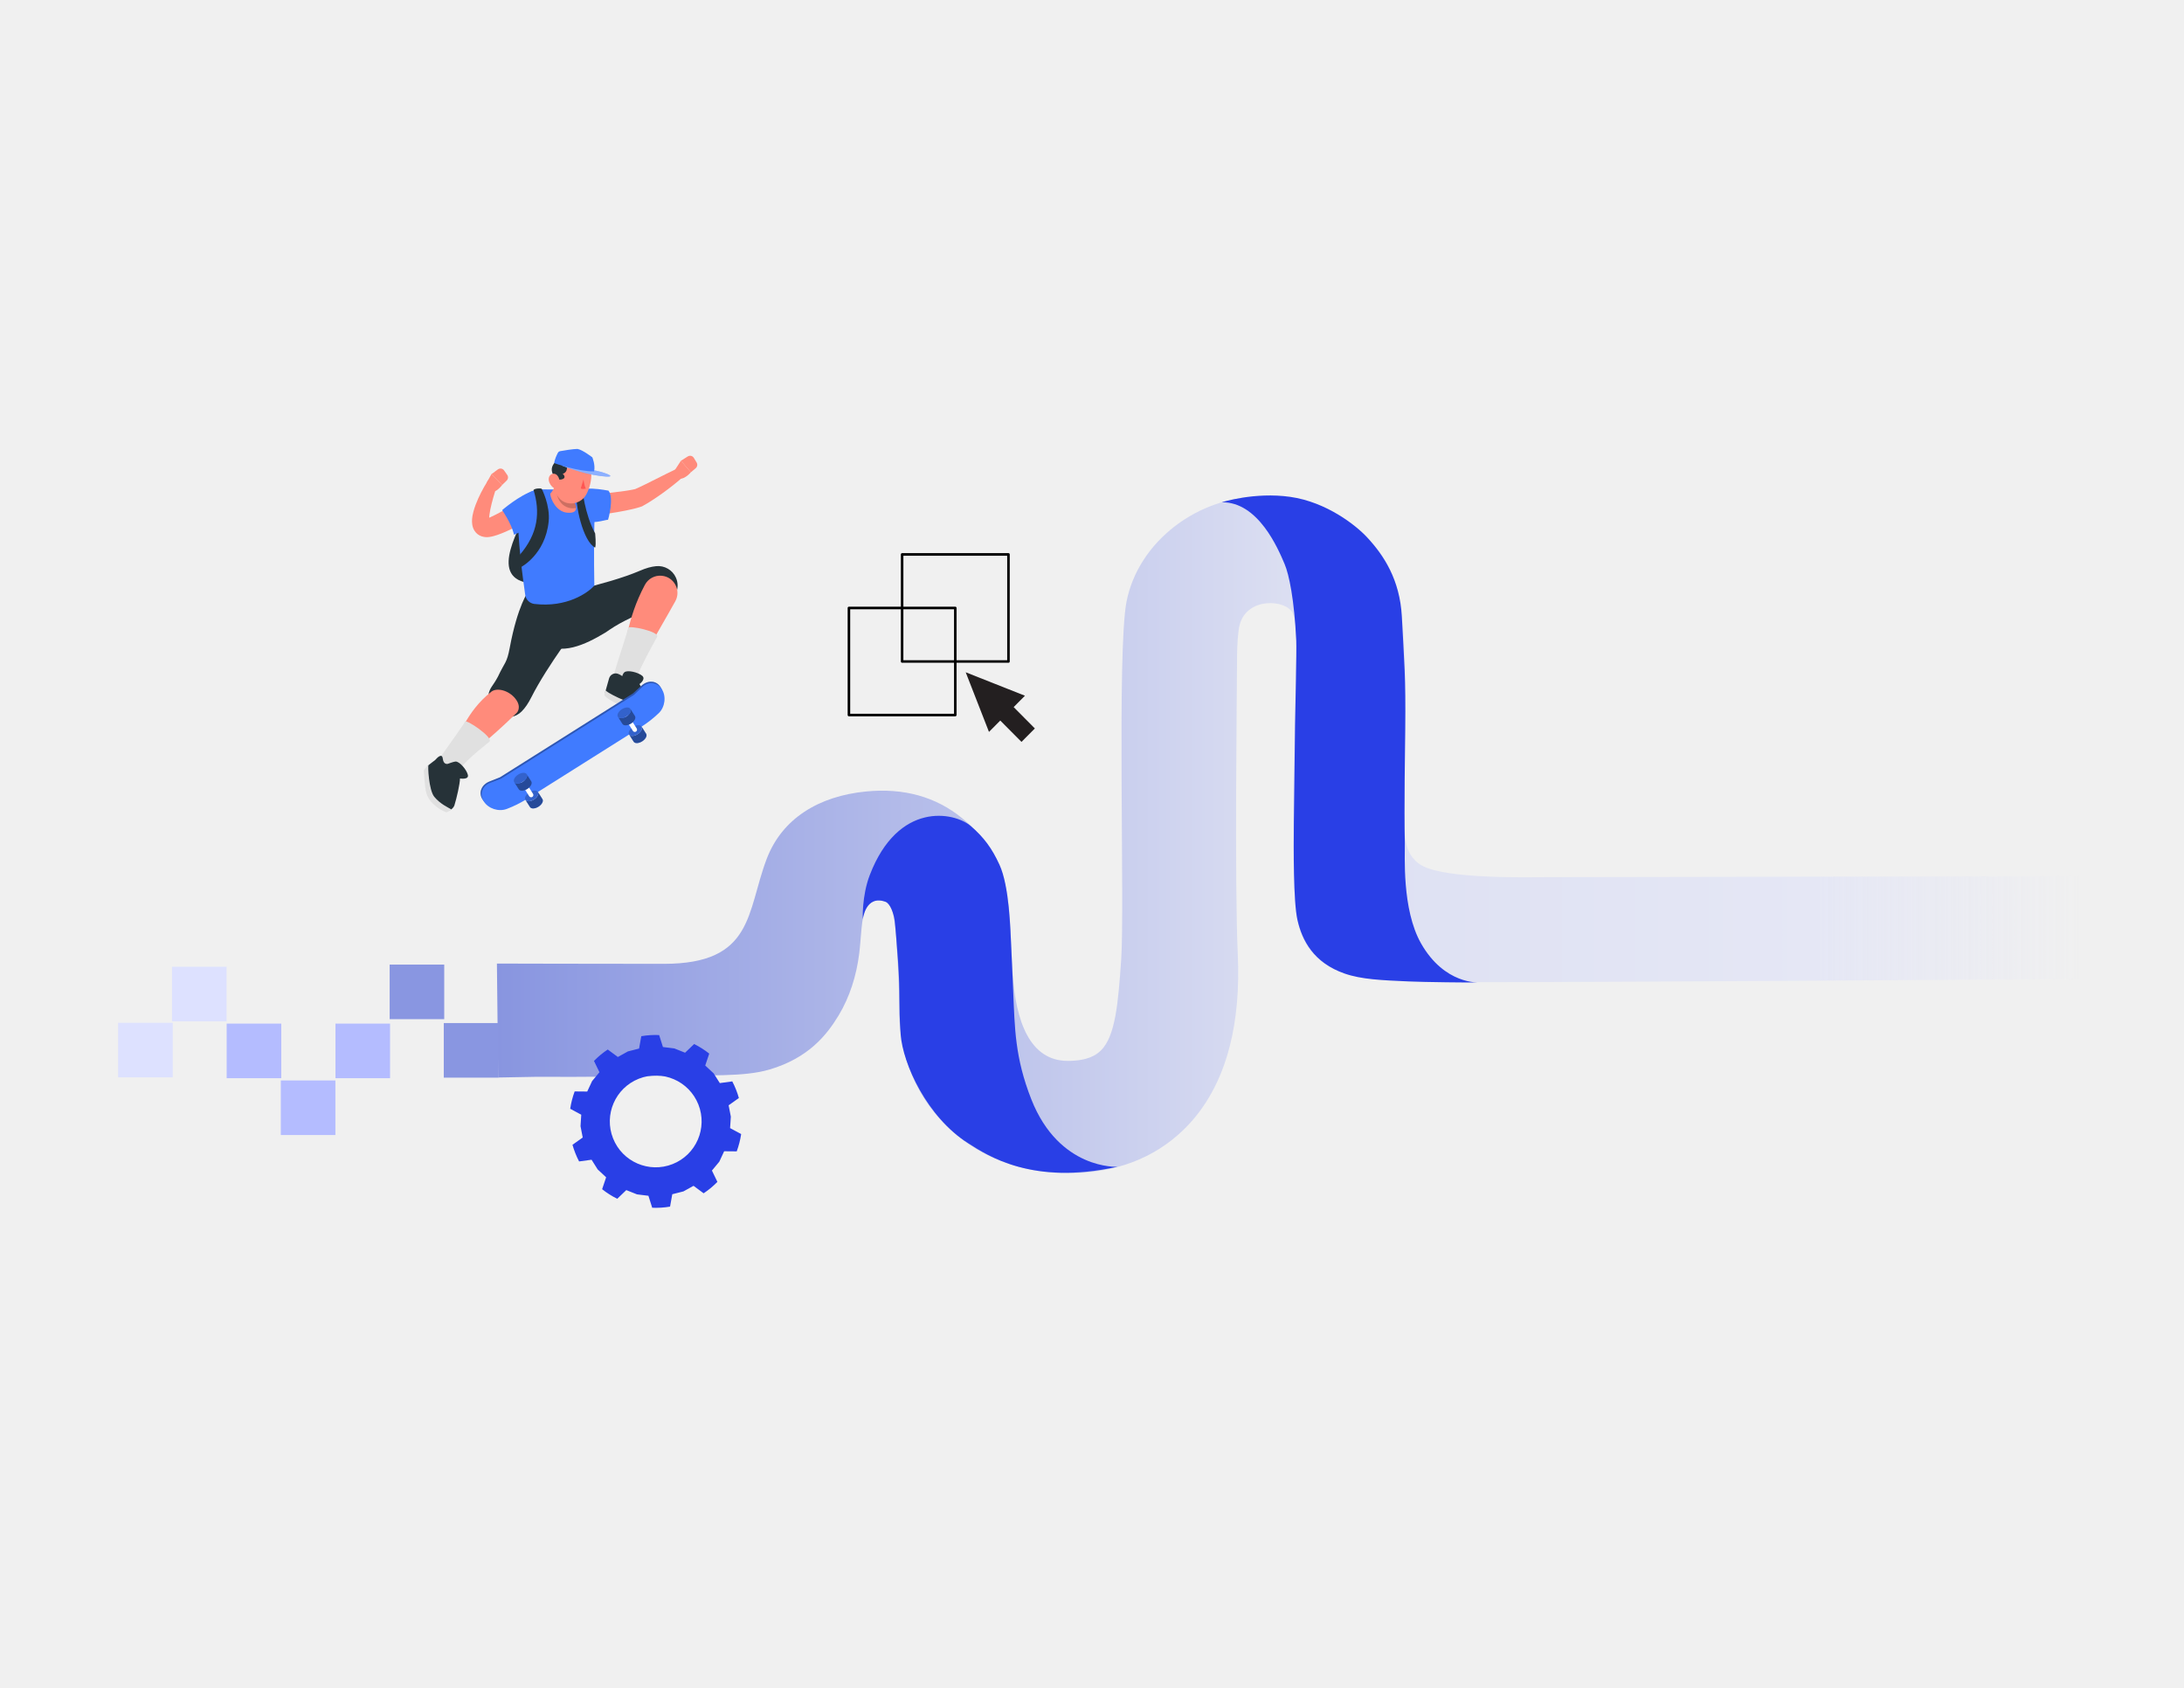
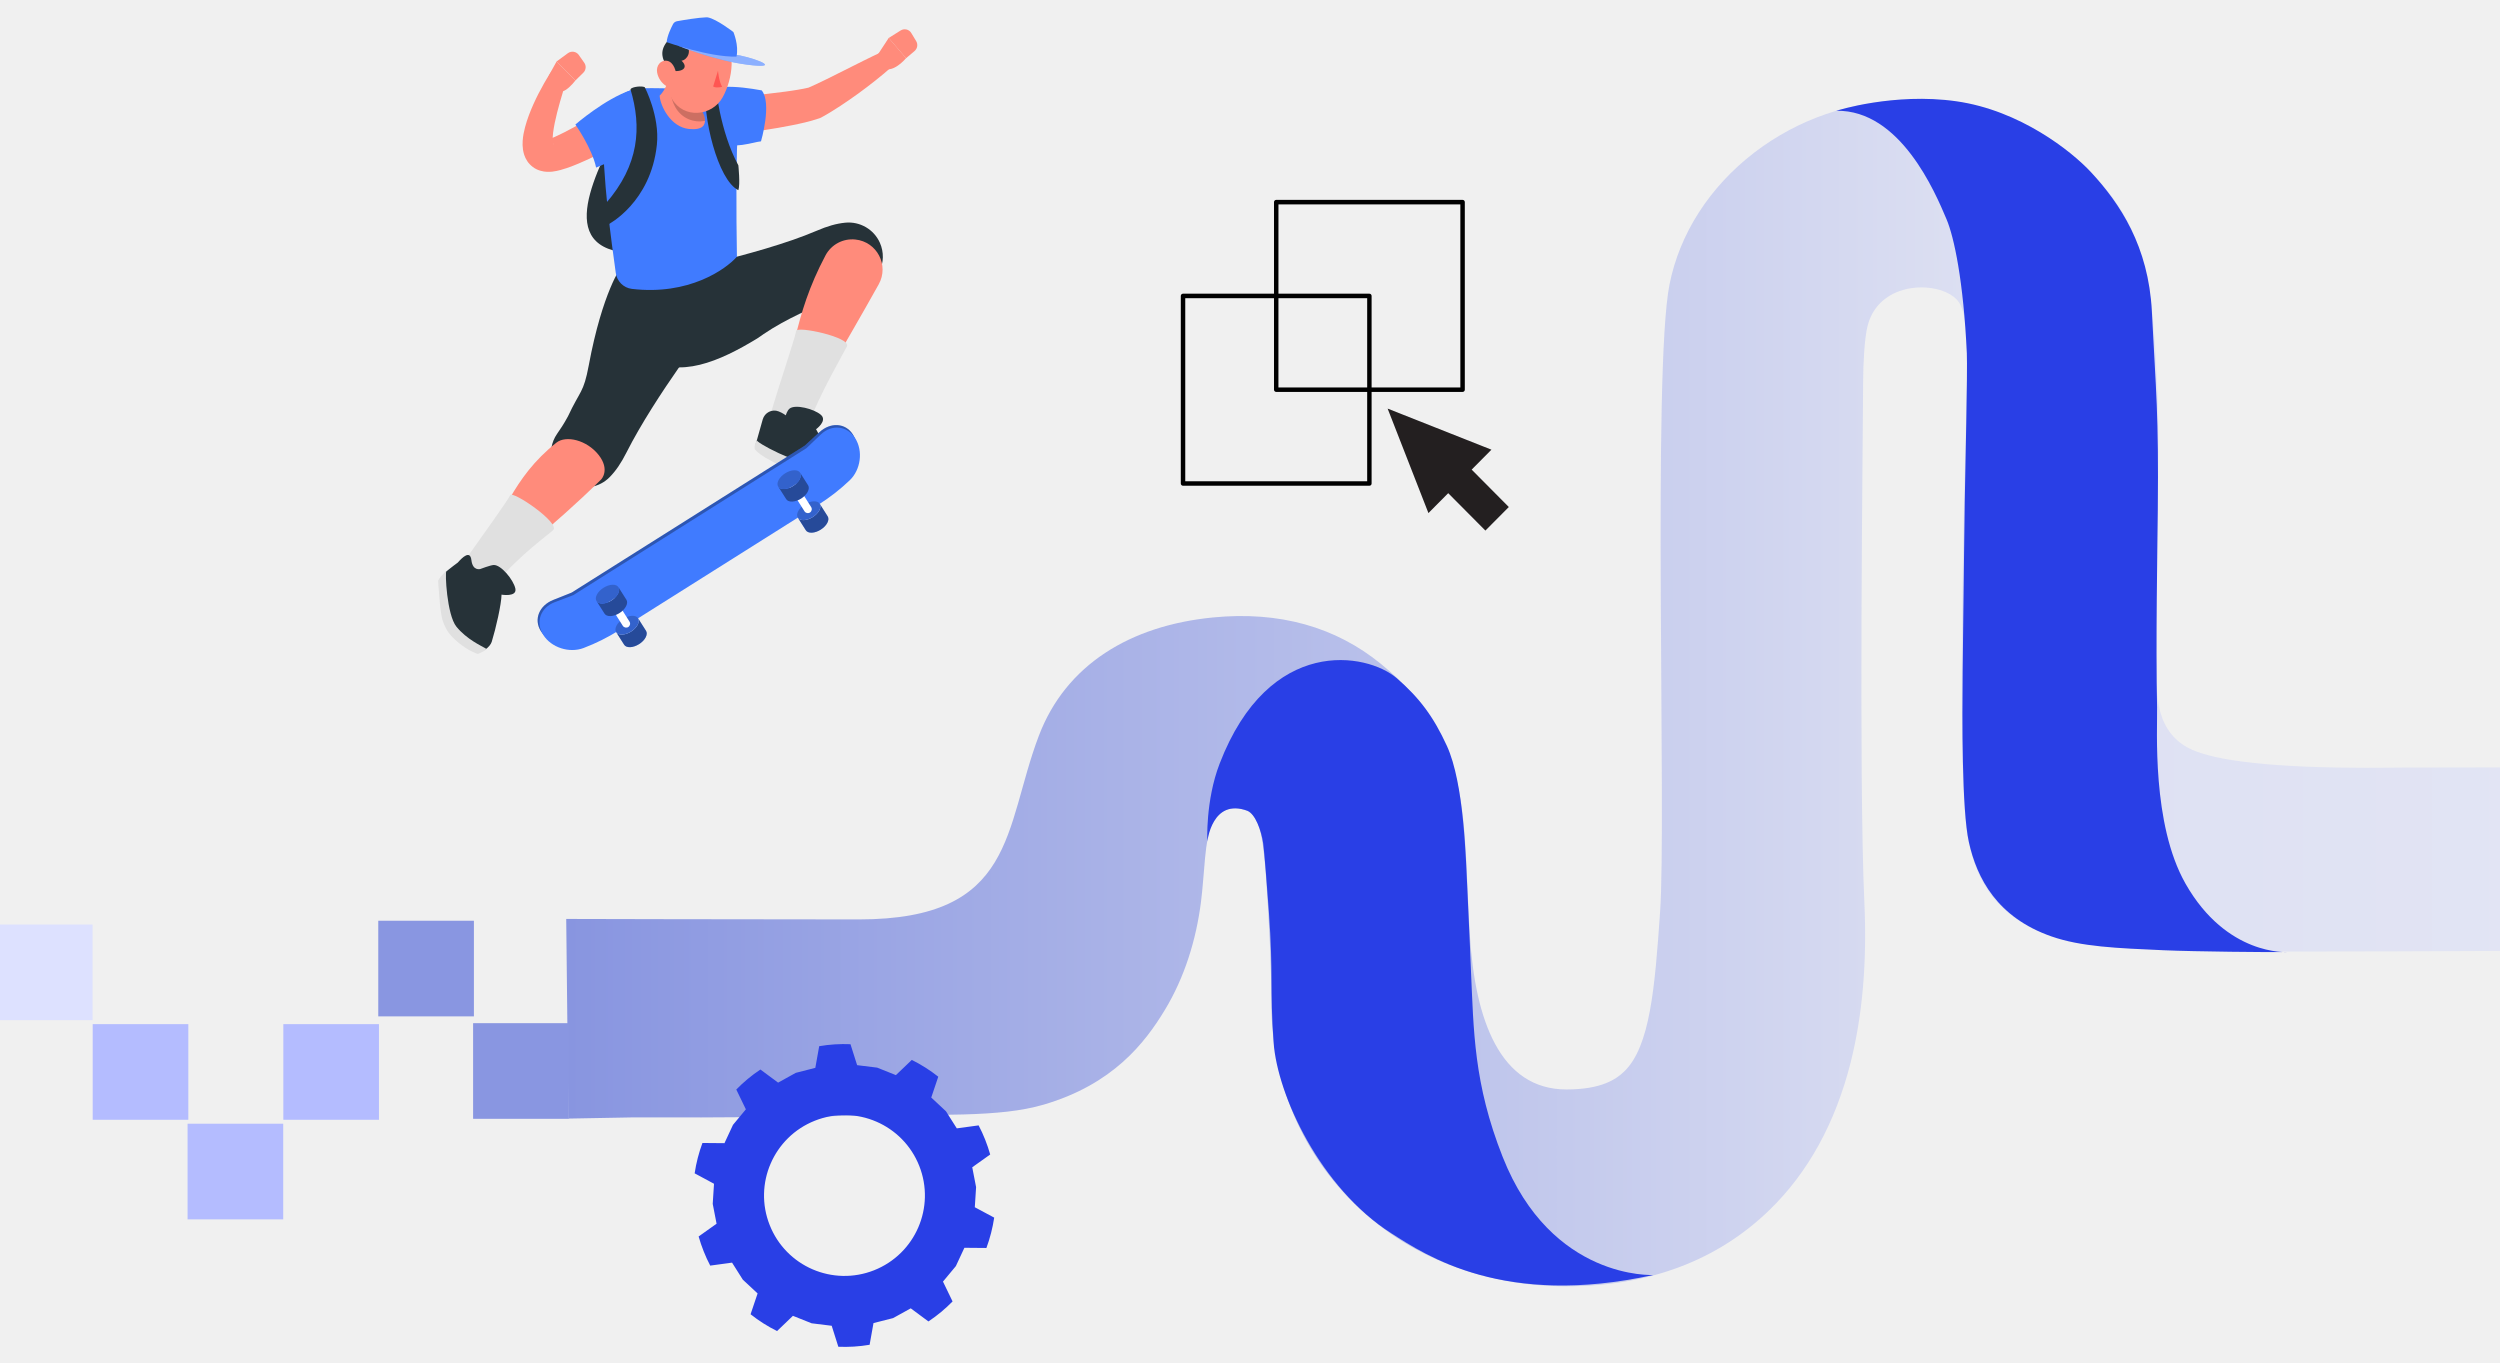
- <svg xmlns="http://www.w3.org/2000/svg" xmlns:xlink="http://www.w3.org/1999/xlink" version="1.1" id="Layer_1" x="0px" y="0px" viewBox="0 0 1193.98 922.65" enable-background="new 0 0 1193.98 922.65" xml:space="preserve">
+ <svg xmlns="http://www.w3.org/2000/svg" xmlns:xlink="http://www.w3.org/1999/xlink" version="1.1" id="Layer_1" x="0px" y="0px" viewBox="95 240 780 425" enable-background="new 0 0 1193.98 922.65" xml:space="preserve">
  <g>
    <linearGradient id="SVGID_1_" gradientUnits="userSpaceOnUse" x1="271.666" y1="415.604" x2="1154.395" y2="415.604">
      <stop offset="0" style="stop-color:#8895E0" />
      <stop offset="0.5" style="stop-color:#DDE0F2" />
      <stop offset="0.819" style="stop-color:#E5E7F5" />
      <stop offset="0.982" style="stop-color:#E5E7F5;stop-opacity:0" />
    </linearGradient>
    <path fill="url(#SVGID_1_)" d="M583.76,641.32c-26.26,0-50.09-9.48-67.12-26.7c-15.97-16.15-24.84-37.8-24.96-60.95l0-0.71   c-0.07-12.59-0.66-25.14-1.67-39.17c-1.06-14.89-2.34-18.65-5.8-20.82c-3.4-1.33-8.58-1.33-11.02,3.89   c-2.4,5.13-2.33,15.47-3.48,24.52c-1.51,11.9-5.14,23.56-11.23,33.65c-6.3,10.45-16.29,23.26-37.76,29.59   c-14.13,4.16-32.51,2.91-61.58,3.53c-32.58,0.7-65.93,0.45-66.32,0.47L272.34,589l-0.68-62.29c0,0,55.36,0.15,91.31,0.15   c49.17,0,45.18-28.43,56.15-57.3c8.43-22.19,28.55-34.38,54.29-36.91c20.8-2.05,38.32,2.97,52.43,14.48   c28.88,23.55,25.42,46.82,27.77,84.8c1.63,26.26,9.37,47.98,30.13,47.98c0,0,0.01,0,0.01,0c10.96,0,15.54-3.22,18.04-5.64   c8.06-7.83,9.52-26.14,11.16-49.77c1.99-28.68-2.39-168.6,2.92-195.66c3.12-15.87,12.51-30.51,26.44-41.21   c13.65-10.48,30.47-16.26,47.36-16.26c0.01,0,0.02,0,0.03,0c24.65,0,43.62,7.97,57.72,22.42c18.06,18.49,19.24,36.24,20.72,68.5   c0.99,21.56-1.18,66.29-0.3,85.23c0.28,6.05-1.54,19.6,9.77,25.75c13.61,7.4,59.42,6.21,67.17,6.21   c13.66,0,309.58-0.55,309.58-0.55l-0.2,56.11c0,0-364.43,2.55-376.18,1.7c-13.18-0.96-37.24-1.26-48.61-6.95   c-8.29-4.14-18.13-11.76-20.71-30.63c-3.28-23.89-0.57-115.3-0.15-132.13c0.29-11.8,1.25-25.26-1.85-31.89   c-3.5-7.49-24.86-8.95-28.93,6.36c-1.02,3.83-1.42,12.07-1.43,17.51c-0.05,16.6-1.42,123.41,0.39,162.77   c0.84,18.39-0.6,35.12-4.3,49.75c-4.76,18.83-13.27,34.29-25.28,45.96c-16.27,15.8-37.58,23.81-63.35,23.82l0,0   C583.78,641.32,583.77,641.32,583.76,641.32z M483.24,189.89L483.24,189.89L483.24,189.89z" />
    <path fill="#293FE6" d="M530.77,451.59c-9.17-7.92-39.77-13.57-55.26,26.71c-4.44,11.54-3.83,24.28-3.83,24.28   s1.51-13.73,12.52-9.61c2.4,0.9,4.38,6.26,4.92,10.22c0.36,2.66,1.19,13.23,1.77,21.26c1.44,20.07,0.26,23.56,1.48,40.84   c1.16,16.36,14.59,45.38,36.69,59.48c11.03,7.04,35.21,23.23,81.82,13.02c0,0-31.81,1.78-47.05-36.84   c-9.07-22.98-9.03-39.28-9.91-58.59c0,0-0.52-13.09-1.04-23.53c-0.54-10.94-1.06-34.38-6.47-46.16   C542.27,463.65,537.92,457.77,530.77,451.59z" />
    <path fill="#293FE6" d="M735.02,532.15c9.24,3.24,20.36,3.68,35.1,4.33c8.95,0.39,33.46,0.67,38.51,0.55   c0,0-18.86,1.33-31.74-21.31c-10.63-18.7-8.73-48.48-8.88-55.04c-0.44-19.53,0.12-50.61,0.22-61.48   c0.3-30.48-0.55-36.54-1.85-62.07c-1.04-20.27-9.91-33.59-18.94-43.35c-6.14-6.64-22.21-19.35-42.05-22.18   c-19.55-2.79-37.45,2.96-37.45,2.96c19.97-0.31,30.83,25.43,34.39,33.87c2.36,5.6,5.28,19.29,6.32,41.79   c0.25,5.44-0.49,36.64-0.65,46.37c0,0-0.49,36.48-0.65,52.85c-0.15,14.79-0.29,43.21,1.93,53.27   C711.79,514.07,718.16,526.24,735.02,532.15z" />
    <g>
      <defs>
        <rect id="SVGID_00000024685084802834246510000002676470792293158028_" x="231.7" y="245.41" width="149.5" height="198.63" />
      </defs>
      <clipPath id="SVGID_00000100357168317938090720000011758525626004106115_">
        <use xlink:href="#SVGID_00000024685084802834246510000002676470792293158028_" overflow="visible" />
      </clipPath>
      <g clip-path="url(#SVGID_00000100357168317938090720000011758525626004106115_)">
        <path fill="#263238" d="M289.88,275.21c-5.48,13.06-22.66,39.58-1.65,43.35c21.01,3.77,29.42-2.43,31.12-10.83     C321.05,299.34,312.77,260.33,289.88,275.21z" />
        <path fill="#263238" d="M268.82,375.34c0.94-1.35,2.04-2.95,3.38-5.43c3.84-8.22,4.87-7.22,6.49-15.9     c4.28-23.01,10.17-30.84,10.17-30.84l17.95,3.1l9.9,14.82c0,0-17.29,22.37-26.23,40.05c-1.72,3.4-3.31,5.73-5.26,7.72     c-3.22,3.29-8.18,4.14-12.31,2.13C267.03,388.12,265.09,380.7,268.82,375.34L268.82,375.34z" />
        <path fill="#FF8B7B" d="M268.58,378.12c3.01-2.4,9.52-0.84,13.19,3.82c3.67,4.66,0.81,7.63,0.81,7.63     c-16.74,16.5-25.82,21.76-31.15,29.78l-8.09-5.47C252.12,401.45,254.61,389.25,268.58,378.12z" />
        <path fill="#E0E0E0" d="M242.09,422.47c2.6,1.89,6.2,1.43,8.23-1.06c6.53-8.02,16.24-14.97,17.29-16.03     c2.2-2.23-12.69-12.38-13.42-10.89c-0.92,1.87-7.95,11.62-13.59,19.59c-1.89,2.67-1.29,6.37,1.35,8.3     C242,422.41,242.05,422.44,242.09,422.47L242.09,422.47z" />
        <path fill="#FF8B7B" d="M317.33,282.49c2.77-0.21,5.47-0.51,8.2-0.83c2.72-0.33,5.45-0.69,8.17-1.11     c2.72-0.41,5.45-0.88,8.2-1.43c1.37-0.28,2.76-0.55,4.17-0.9c0.7-0.16,1.43-0.38,2.15-0.56c0.72-0.19,1.53-0.46,2.27-0.7     l0.14-0.04c0.19-0.05,0.38-0.14,0.54-0.23c2.14-1.15,4.08-2.38,6-3.63c1.92-1.24,3.76-2.56,5.6-3.87     c1.83-1.33,3.62-2.69,5.38-4.09c1.76-1.41,3.5-2.82,5.19-4.35c1.16-1.04,1.25-2.82,0.21-3.97c-0.85-0.94-2.18-1.18-3.27-0.67     l-0.03,0.01c-2,0.93-4,1.93-5.99,2.9l-5.92,2.97c-1.96,1-3.93,1.96-5.86,2.92c-1.94,0.95-3.88,1.87-5.75,2.67l0.68-0.27     c-0.56,0.12-1.05,0.25-1.66,0.36c-0.61,0.11-1.19,0.23-1.83,0.33l-1.9,0.3l-1.94,0.28c-2.61,0.34-5.24,0.66-7.89,0.97l-7.98,0.88     l-7.98,0.9c-3.09,0.35-5.3,3.13-4.95,6.21c0.34,3.01,3.01,5.2,6.01,4.97h0.02V282.49z" />
        <path fill="#407BFF" d="M311.66,270.61c4.43-4.79,13.64-3.73,20.99-2.41c3.28,4-0.22,15.9-0.22,15.9     c-2.37,0.19-8.44,2.66-14.46,0.32C309.17,281,309.26,273.21,311.66,270.61L311.66,270.61z" />
        <path fill="#FF8B7B" d="M368.48,257.64l3.8-5.81l5.42,6.32c0,0-4.08,4.85-7.01,3.1L368.48,257.64L368.48,257.64z" />
        <path fill="#FF8B7B" d="M379.32,250.3l1.53,2.54c0.61,1.01,0.39,2.31-0.51,3.08l-2.65,2.25l-5.42-6.32l3.71-2.33     C377.12,248.79,378.63,249.14,379.32,250.3L379.32,250.3z" />
        <path fill="#263238" d="M297.7,326.35c0,0,33.79-6.5,52.01-14.32c3.49-1.5,6.21-2.27,8.98-2.55c4.58-0.46,8.96,2.06,10.83,6.26     c2.66,5.96-0.62,12.89-6.92,14.61c-1.58,0.43-3.46,0.96-6.08,2c-8.22,3.84-15.95,6.92-23.26,11.87     c-0.68,0.46-1.33,0.96-2.02,1.39c-11.66,7.09-24.49,12.83-34.86,5.86L297.7,326.35L297.7,326.35z" />
        <path fill="#407BFF" d="M283.19,279.79c-0.31,15.16,2.63,36,3.93,45.36c0.36,2.59,2.4,4.66,5,4.98     c17.77,2.12,29.33-6.1,32.8-10.04c-0.23-14.45-0.32-31.27,0.43-42.62c0.28-4.23-2.71-7.95-6.9-8.6     c-6.57-1.01-15.01-1.46-22.84-1.35C288.83,267.61,283.32,273.02,283.19,279.79L283.19,279.79z" />
        <path fill="#263238" d="M325.37,291.6c0,0,0.62,5.96,0,7.74c-6.46-3.14-11.25-23.12-10.23-32.77c2.18-0.21,3.12,0.09,3.12,0.09     S319.55,280.94,325.37,291.6z" />
        <path fill="#FF8B7B" d="M303.74,263.92c-0.53,3-2.11,5.19-2.93,5.91c0.16,3.16,3.41,9.83,9.15,10.41     c8.54,0.85,3.52-6.63,3.52-6.63L303.74,263.92L303.74,263.92z" />
        <path opacity="0.2" enable-background="new    " d="M304.62,264.79l8.85,8.81c0,0,1.51,2.23,1.46,4.13     c-3.46,0.62-7.19-0.7-9.23-4.28C304.13,270.67,304.08,268.09,304.62,264.79L304.62,264.79z" />
        <path fill="#FF8B7B" d="M304.73,256.2c-1.38,6.58-2.52,10.36-0.12,14.58c3.61,6.35,12.53,5.59,15.87-0.44     c3.01-5.43,4.75-15.28-0.96-19.6C313.88,246.48,306.11,249.62,304.73,256.2L304.73,256.2z" />
        <path fill="#263238" d="M309.09,253.84c1.88,2.18,0.3,4.89-1.46,5.1c2.18,2,0.67,3.8-3.61,3.08c-2.65-3.42-3.22-5.99-1.03-8.86     C305.82,250.05,308.7,252.68,309.09,253.84L309.09,253.84z" />
        <path fill="#FF8B7B" d="M300.02,262.61c0.32,1.8,1.41,3.25,2.61,4.07c1.8,1.22,3.37-0.31,3.41-2.45     c0.05-1.93-0.83-4.89-2.91-5.26C301.08,258.62,299.65,260.56,300.02,262.61z" />
        <path fill="#FF5652" d="M319.02,262.06c0,0,0.25,3.25,1.29,5.04c-2.29,0.48-2.8-0.14-2.8-0.14L319.02,262.06z" />
        <path fill="#FF8B7B" d="M288.92,271.26c-3.96,2.25-7.99,4.61-11.96,6.84c-1.99,1.11-3.98,2.21-5.94,3.21     c-0.98,0.5-1.96,0.96-2.87,1.38c-0.46,0.21-0.9,0.4-1.31,0.55c-0.19,0.07-0.4,0.15-0.54,0.19l-0.35,0.12     c-0.14,0.05-0.07,0.01,0.34,0.15c0.4,0.11,1.03,0.62,1.22,0.98c0.2,0.38,0.12,0.43,0.08,0.29c-0.06-0.14-0.12-0.44-0.14-0.81     c-0.05-0.74-0.01-1.71,0.11-2.7c0.12-1,0.31-2.05,0.52-3.11c0.88-4.26,2.25-8.73,3.6-13.07l0.02-0.08     c0.46-1.48-0.37-3.05-1.85-3.51c-1.22-0.38-2.52,0.12-3.18,1.15c-1.36,2.09-2.52,4.18-3.65,6.36c-1.11,2.18-2.13,4.41-3.02,6.79     c-0.45,1.19-0.84,2.42-1.19,3.72c-0.34,1.31-0.64,2.67-0.74,4.28c-0.05,0.81-0.05,1.68,0.1,2.7c0.17,1.01,0.44,2.21,1.32,3.56     c0.42,0.66,1.05,1.31,1.74,1.85c0.71,0.52,1.53,0.93,2.28,1.14c1.54,0.46,2.8,0.42,3.83,0.31c0.5-0.06,0.99-0.14,1.38-0.23     c0.43-0.08,0.78-0.18,1.16-0.28c0.73-0.2,1.38-0.41,2.02-0.62c1.27-0.43,2.45-0.91,3.61-1.39c2.31-0.97,4.51-2.01,6.67-3.1     c4.33-2.18,8.47-4.47,12.57-7.05c2.63-1.65,3.42-5.12,1.77-7.74c-1.61-2.56-4.93-3.38-7.53-1.91L288.92,271.26L288.92,271.26z" />
        <path fill="#407BFF" d="M301.49,278.38c-3.05,5.77-11.06,9.96-20.5,13.91c-1.22-5.94-6.47-13.44-6.47-13.44s9.34-8.1,17.31-10.7     C300.13,265.45,303.16,275.25,301.49,278.38z" />
        <path fill="#FF8B7B" d="M266.4,263.25l2.26-4.07l5.86,5.93c0,0-1.25,1.71-2.88,2.86c-1.63,1.14-3.87,0.76-5.03-0.85     C265.8,265.98,265.72,264.48,266.4,263.25L266.4,263.25z" />
        <path fill="#FF8B7B" d="M275.59,257.16l1.7,2.42c0.68,0.96,0.55,2.28-0.29,3.1l-2.48,2.43l-5.86-5.93l3.53-2.59     C273.29,255.8,274.82,256.05,275.59,257.16z" />
        <path fill="#FF8B7B" d="M337.69,367.39c4.95-14.39,4.57-28.33,14.87-47.71c1.81-3.4,5.49-5.36,9.33-4.95     c6.73,0.7,10.57,8.04,7.28,13.96c-11.42,20.53-19.3,32.5-22.17,41.69L337.69,367.39z" />
        <path fill="#E0E0E0" d="M339.56,376.7c3.07,0.93,6.33-0.68,7.43-3.7c3.54-9.72,11.62-23.59,12.27-24.94     c1.34-2.82-15.67-6.45-15.87-4.8c-0.25,2.06-5.27,16.63-7.98,26c-0.91,3.14,0.87,6.44,4,7.39     C339.46,376.66,339.52,376.68,339.56,376.7L339.56,376.7z" />
        <path fill="#263238" d="M337.92,368.35c-2.05-0.81-4.35,0.39-4.95,2.51l-2,7.1c-0.39,0.74,0,1.7,0.79,2.01     c4.28,1.68,3.78,1.21,7.94,2.77c4.87,1.83,5.63,2.25,11.34,4.4c3.46,1.3,4.41-1.48,4.16-3.07c-0.66-4.32-4.31-7.39-5.59-10.15     c0,0,3.63-2.6,1.52-4.48c-2.11-1.87-8.05-3.4-9.8-1.94c-0.78,0.65-1.16,2.09-1.16,2.09S339.22,368.85,337.92,368.35     L337.92,368.35z" />
        <path fill="#E0E0E0" d="M354.16,386.94c0.96,0.2-1.49,2.31-1.49,2.31s-9.15-1.64-14.56-4.2c-7.28-3.43-7.67-5.09-7.67-5.09     c-0.07-0.77,0.14-1.72,0.72-2.64C330.64,377.89,342.12,384.37,354.16,386.94L354.16,386.94z" />
        <path fill="#263238" d="M242.08,414.78c-0.38-3.24-2.8-0.91-4.26,0.75c0,0-2.42,1.78-3.55,2.73c-1.12,0.95-0.87,2.66-0.51,4.29     c0.57,2.65,0.36,4.58,1.25,8.93c1.04,5.09,1.66,8.37,7.03,11.25c3.25,1.74,5.9-0.96,6.38-2.49c1.29-4.18,3.01-11.67,3.06-14.71     c0,0,4.91,0.84,4.31-1.91c-0.6-2.75-4.5-7.48-6.79-7.34c-1.01,0.06-4.15,1.25-4.15,1.25S242.49,418.24,242.08,414.78z" />
        <path fill="#E0E0E0" d="M246.5,442.29c0.83,0.51-2.43,1.75-2.43,1.75s-4.56-1.38-8.67-6.1c-1.06-1.22-1.94-3.16-2.35-4.52     c-0.83-2.75-1.35-12.26-1.35-12.26c0.29-0.71,1.63-2.37,2.57-2.9c-0.48,0.18,0.14,13.57,3.13,17.26     C240.64,439.51,245.32,441.58,246.5,442.29L246.5,442.29z" />
        <path fill="#407BFF" d="M325.92,257.31c6.29,1.35,12.55,4.19,2.34,2.89c-10.38-1.32-21.46-5.83-21.46-5.83L325.92,257.31     L325.92,257.31z" />
        <path opacity="0.4" fill="#FFFFFF" enable-background="new    " d="M325.92,257.31c6.29,1.35,12.55,4.19,2.34,2.89     c-10.38-1.32-21.46-5.83-21.46-5.83L325.92,257.31L325.92,257.31z" />
        <path fill="#407BFF" d="M303,253.15c0,0,13.22,4.71,21.78,4.52c0.81-3.52-0.96-7.67-0.96-7.67s-5.15-4.01-7.96-4.57     c-0.15-0.03-0.29-0.03-0.44-0.03c-2.44,0.06-7.27,0.87-9.19,1.22c-0.53,0.1-0.99,0.42-1.24,0.9     C304.34,248.75,303.15,251.23,303,253.15L303,253.15z" />
        <path fill="#407BFF" d="M273.35,424.89l72.75-45.85l4.55-4.19c3.49-3.21,8.16-2.91,10.43,0.68c2.26,3.59,1.27,9.1-2.22,12.32     c-3.02,2.78-6.31,5.3-9.8,7.5l-62.25,39.23c-3.49,2.2-7.17,4.08-10.99,5.6c-4.41,1.76-9.82,0.29-12.09-3.31     c-2.26-3.59-0.53-7.93,3.88-9.69L273.35,424.89z" />
        <path opacity="0.3" enable-background="new    " d="M273.35,424.89l72.75-45.85l4.55-4.19c3.49-3.21,8.16-2.91,10.43,0.68     c2.26,3.59,1.27,9.1-2.22,12.32c-3.02,2.78-6.31,5.3-9.8,7.5l-62.25,39.23c-3.49,2.2-7.17,4.08-10.99,5.6     c-4.41,1.76-9.82,0.29-12.09-3.31c-2.26-3.59-0.53-7.93,3.88-9.69L273.35,424.89z" />
        <path fill="#407BFF" d="M273.85,425.69l72.75-45.85l4.49-4.28c3.45-3.29,8.26-2.75,10.75,1.2c2.49,3.94,1.72,9.81-1.73,13.09     c-2.98,2.85-6.25,5.39-9.74,7.59l-62.25,39.23c-3.49,2.2-7.19,4.05-11.05,5.51c-4.45,1.69-10.08-0.14-12.57-4.08     c-2.49-3.94-0.9-8.52,3.55-10.21L273.85,425.69z" />
        <path fill="#407BFF" d="M343.92,401.51l2.49,3.92c0.32,0.51,0.97,0.8,1.87,0.77c1.82-0.07,3.99-1.44,4.84-3.05     c0.43-0.81,0.44-1.54,0.12-2.05l-2.49-3.92c0.32,0.51,0.31,1.23-0.12,2.05c-0.86,1.62-3.02,2.99-4.84,3.05     C344.89,402.31,344.24,402.01,343.92,401.51z" />
        <path opacity="0.4" enable-background="new    " d="M343.92,401.51l2.49,3.92c0.32,0.51,0.97,0.8,1.87,0.77     c1.82-0.07,3.99-1.44,4.84-3.05c0.43-0.81,0.44-1.54,0.12-2.05l-2.49-3.92c0.32,0.51,0.31,1.23-0.12,2.05     c-0.86,1.62-3.02,2.99-4.84,3.05C344.89,402.31,344.24,402.01,343.92,401.51z" />
        <path fill="#407BFF" d="M344.04,399.46c-0.86,1.62-0.07,2.88,1.75,2.81c1.82-0.07,3.99-1.43,4.84-3.05     c0.86-1.62,0.07-2.88-1.75-2.81C347.06,396.48,344.89,397.85,344.04,399.46L344.04,399.46z" />
        <path opacity="0.2" enable-background="new    " d="M344.04,399.46c-0.86,1.62-0.07,2.88,1.75,2.81     c1.82-0.07,3.99-1.43,4.84-3.05c0.86-1.62,0.07-2.88-1.75-2.81C347.06,396.48,344.89,397.85,344.04,399.46L344.04,399.46z" />
        <path fill="#FFFFFF" d="M347.7,399.91c0.57-0.36,0.75-1.12,0.38-1.7l-4.81-7.61c-0.36-0.57-1.12-0.74-1.7-0.38     c-0.57,0.36-0.75,1.12-0.38,1.69l4.81,7.61C346.36,400.1,347.12,400.27,347.7,399.91z" />
        <path fill="#407BFF" d="M337.8,391.81l2.49,3.92c0.32,0.51,0.97,0.8,1.87,0.77c1.82-0.07,3.99-1.44,4.84-3.05     c0.43-0.81,0.45-1.54,0.12-2.05l-2.49-3.92c0.32,0.51,0.31,1.23-0.12,2.05c-0.86,1.62-3.02,2.99-4.84,3.05     C338.77,392.61,338.12,392.32,337.8,391.81z" />
        <path opacity="0.4" enable-background="new    " d="M337.8,391.81l2.49,3.92c0.32,0.51,0.97,0.8,1.87,0.77     c1.82-0.07,3.99-1.44,4.84-3.05c0.43-0.81,0.45-1.54,0.12-2.05l-2.49-3.92c0.32,0.51,0.31,1.23-0.12,2.05     c-0.86,1.62-3.02,2.99-4.84,3.05C338.77,392.61,338.12,392.32,337.8,391.81z" />
        <path fill="#407BFF" d="M337.92,389.77c-0.86,1.62-0.07,2.88,1.75,2.81c1.82-0.07,3.99-1.43,4.84-3.05     c0.86-1.62,0.07-2.88-1.75-2.81C340.95,386.79,338.78,388.15,337.92,389.77L337.92,389.77z" />
        <path opacity="0.2" enable-background="new    " d="M337.92,389.77c-0.86,1.62-0.07,2.88,1.75,2.81     c1.82-0.07,3.99-1.43,4.84-3.05c0.86-1.62,0.07-2.88-1.75-2.81C340.95,386.79,338.78,388.15,337.92,389.77L337.92,389.77z" />
        <path fill="#407BFF" d="M287.24,437.23l2.49,3.92c0.32,0.51,0.97,0.8,1.87,0.77c1.82-0.07,3.99-1.43,4.84-3.05     c0.43-0.81,0.44-1.54,0.12-2.05l-2.49-3.92c0.32,0.51,0.31,1.23-0.12,2.05c-0.86,1.62-3.02,2.99-4.84,3.05     C288.22,438.03,287.57,437.73,287.24,437.23z" />
        <path opacity="0.4" enable-background="new    " d="M287.24,437.23l2.49,3.92c0.32,0.51,0.97,0.8,1.87,0.77     c1.82-0.07,3.99-1.43,4.84-3.05c0.43-0.81,0.44-1.54,0.12-2.05l-2.49-3.92c0.32,0.51,0.31,1.23-0.12,2.05     c-0.86,1.62-3.02,2.99-4.84,3.05C288.22,438.03,287.57,437.73,287.24,437.23z" />
        <path fill="#407BFF" d="M287.36,435.18c-0.86,1.62-0.07,2.88,1.75,2.81c1.82-0.07,3.99-1.44,4.84-3.05     c0.86-1.61,0.07-2.88-1.75-2.81C290.38,432.2,288.22,433.57,287.36,435.18L287.36,435.18z" />
        <path opacity="0.2" enable-background="new    " d="M287.36,435.18c-0.86,1.62-0.07,2.88,1.75,2.81     c1.82-0.07,3.99-1.44,4.84-3.05c0.86-1.61,0.07-2.88-1.75-2.81C290.38,432.2,288.22,433.57,287.36,435.18L287.36,435.18z" />
        <path fill="#FFFFFF" d="M291.02,435.63c0.57-0.36,0.75-1.12,0.38-1.69l-4.81-7.61c-0.36-0.57-1.12-0.74-1.7-0.38     c-0.57,0.36-0.75,1.12-0.38,1.7l4.81,7.61C289.69,435.82,290.45,435.99,291.02,435.63z" />
        <path fill="#407BFF" d="M281.12,427.53l2.49,3.92c0.32,0.51,0.97,0.8,1.87,0.77c1.82-0.07,3.99-1.43,4.84-3.05     c0.43-0.81,0.44-1.54,0.12-2.05l-2.49-3.92c0.32,0.51,0.31,1.23-0.12,2.05c-0.86,1.62-3.02,2.99-4.84,3.05     C282.09,428.33,281.44,428.04,281.12,427.53z" />
        <path opacity="0.4" enable-background="new    " d="M281.12,427.53l2.49,3.92c0.32,0.51,0.97,0.8,1.87,0.77     c1.82-0.07,3.99-1.43,4.84-3.05c0.43-0.81,0.44-1.54,0.12-2.05l-2.49-3.92c0.32,0.51,0.31,1.23-0.12,2.05     c-0.86,1.62-3.02,2.99-4.84,3.05C282.09,428.33,281.44,428.04,281.12,427.53z" />
        <path fill="#407BFF" d="M281.24,425.49c-0.86,1.62-0.07,2.88,1.75,2.81c1.82-0.07,3.99-1.44,4.84-3.05     c0.86-1.62,0.07-2.88-1.75-2.81C284.26,422.51,282.09,423.87,281.24,425.49L281.24,425.49z" />
        <path opacity="0.2" enable-background="new    " d="M281.24,425.49c-0.86,1.62-0.07,2.88,1.75,2.81     c1.82-0.07,3.99-1.44,4.84-3.05c0.86-1.62,0.07-2.88-1.75-2.81C284.26,422.51,282.09,423.87,281.24,425.49L281.24,425.49z" />
        <path fill="#263238" d="M291.7,267.82c3.57,11.91,2.74,23.63-7.66,35.61c-0.32,2.68,0.77,6.57,0.77,6.57s13.24-6.78,15.14-24.87     c0.93-8.92-3.79-17.93-3.79-17.93C295.27,266.76,292.33,267.01,291.7,267.82L291.7,267.82z" />
      </g>
    </g>
    <g>
      <defs>
        <rect id="SVGID_00000118362442005271434690000000644518335780212413_" x="463.41" y="302.37" width="102.33" height="103.16" />
      </defs>
      <clipPath id="SVGID_00000061444830644722185550000017800665870160935097_">
        <use xlink:href="#SVGID_00000118362442005271434690000000644518335780212413_" overflow="visible" />
      </clipPath>
      <g clip-path="url(#SVGID_00000061444830644722185550000017800665870160935097_)">
        <path d="M551.32,362.28h-58.14c-0.39,0-0.69-0.31-0.69-0.7v-58.52c0-0.39,0.31-0.7,0.69-0.7h58.15c0.39,0,0.69,0.31,0.69,0.7     v58.53C552.02,361.98,551.71,362.29,551.32,362.28L551.32,362.28z M493.87,360.89h56.76v-57.12h-56.75L493.87,360.89     L493.87,360.89z" />
        <path d="M522.25,391.55h-58.15c-0.39,0-0.69-0.31-0.69-0.7v-58.52c0-0.39,0.31-0.7,0.69-0.7h58.15c0.38,0,0.69,0.31,0.69,0.7     v58.53C522.95,391.24,522.64,391.55,522.25,391.55L522.25,391.55z M464.8,390.15h56.76v-57.12H464.8V390.15L464.8,390.15z" />
        <path fill="#231F20" d="M527.94,367.48l12.73,32.6l6.17-6.21l11.6,11.67l7.31-7.35l-11.59-11.67l6.17-6.22L527.94,367.48z" />
      </g>
    </g>
    <g>
      <defs>
        <rect id="SVGID_00000005965560107973657460000000315552363719760533_" x="311.74" y="565.74" width="93.47" height="94.49" />
      </defs>
      <clipPath id="SVGID_00000116915671885300736100000008750482836785719176_">
        <use xlink:href="#SVGID_00000005965560107973657460000000315552363719760533_" overflow="visible" />
      </clipPath>
      <g clip-path="url(#SVGID_00000116915671885300736100000008750482836785719176_)">
        <path fill="#293FE6" d="M331.37,643.55l-2.19,6.5c2.57,2.04,5.34,3.79,8.26,5.24l4.95-4.75l5.85,2.33l6.25,0.77l2.07,6.55     c3.23,0.13,6.5-0.06,9.76-0.62l1.21-6.77l6.11-1.55l5.51-3.05l5.52,4.09c2.75-1.83,5.27-3.93,7.53-6.24l-2.99-6.19l4.02-4.84     l2.66-5.71l6.87,0.06c1.13-3.06,1.94-6.23,2.43-9.47l-6.05-3.24l0.4-6.28l-1.2-6.19l5.6-3.99c-0.44-1.55-0.96-3.1-1.57-4.63     c-0.61-1.54-1.29-3.02-2.04-4.45l-6.81,0.93l-3.37-5.32l-4.6-4.29l2.19-6.51c-2.57-2.03-5.35-3.79-8.26-5.24l-4.96,4.75     l-5.85-2.34l-6.25-0.77l-2.07-6.54c-3.22-0.13-6.5,0.06-9.76,0.62l-1.21,6.76l-6.1,1.56l-5.51,3.05l-5.52-4.09     c-2.76,1.83-5.27,3.93-7.53,6.24l2.99,6.18l-4.02,4.85l-2.66,5.71l-6.87-0.06c-1.13,3.06-1.95,6.23-2.43,9.47l6.04,3.25     l-0.4,6.28l1.2,6.19l-5.6,3.98c0.44,1.55,0.97,3.11,1.58,4.64c0.6,1.53,1.29,3.02,2.04,4.45l6.81-0.93l3.36,5.32L331.37,643.55     L331.37,643.55z M335.15,622.24c-5.11-12.88,1.2-27.47,14.08-32.58c12.87-5.11,27.46,1.2,32.57,14.08     c5.11,12.88-1.19,27.47-14.08,32.58C354.84,641.42,340.25,635.13,335.15,622.24L335.15,622.24z" />
      </g>
    </g>
    <rect x="242.61" y="559.23" fill="#8996E1" width="29.84" height="29.84" />
    <rect x="213.02" y="527.27" fill="#8996E1" width="29.84" height="29.84" />
    <rect x="183.4" y="559.53" fill="#B4BCFF" width="29.84" height="29.84" />
    <rect x="153.52" y="590.6" fill="#B4BCFF" width="29.84" height="29.84" />
    <rect x="123.92" y="559.53" fill="#B4BCFF" width="29.84" height="29.84" />
    <rect x="94.04" y="528.45" fill="#DDE1FF" width="29.84" height="29.84" />
    <rect x="64.59" y="559.08" fill="#DDE1FF" width="29.84" height="29.84" />
  </g>
</svg>
